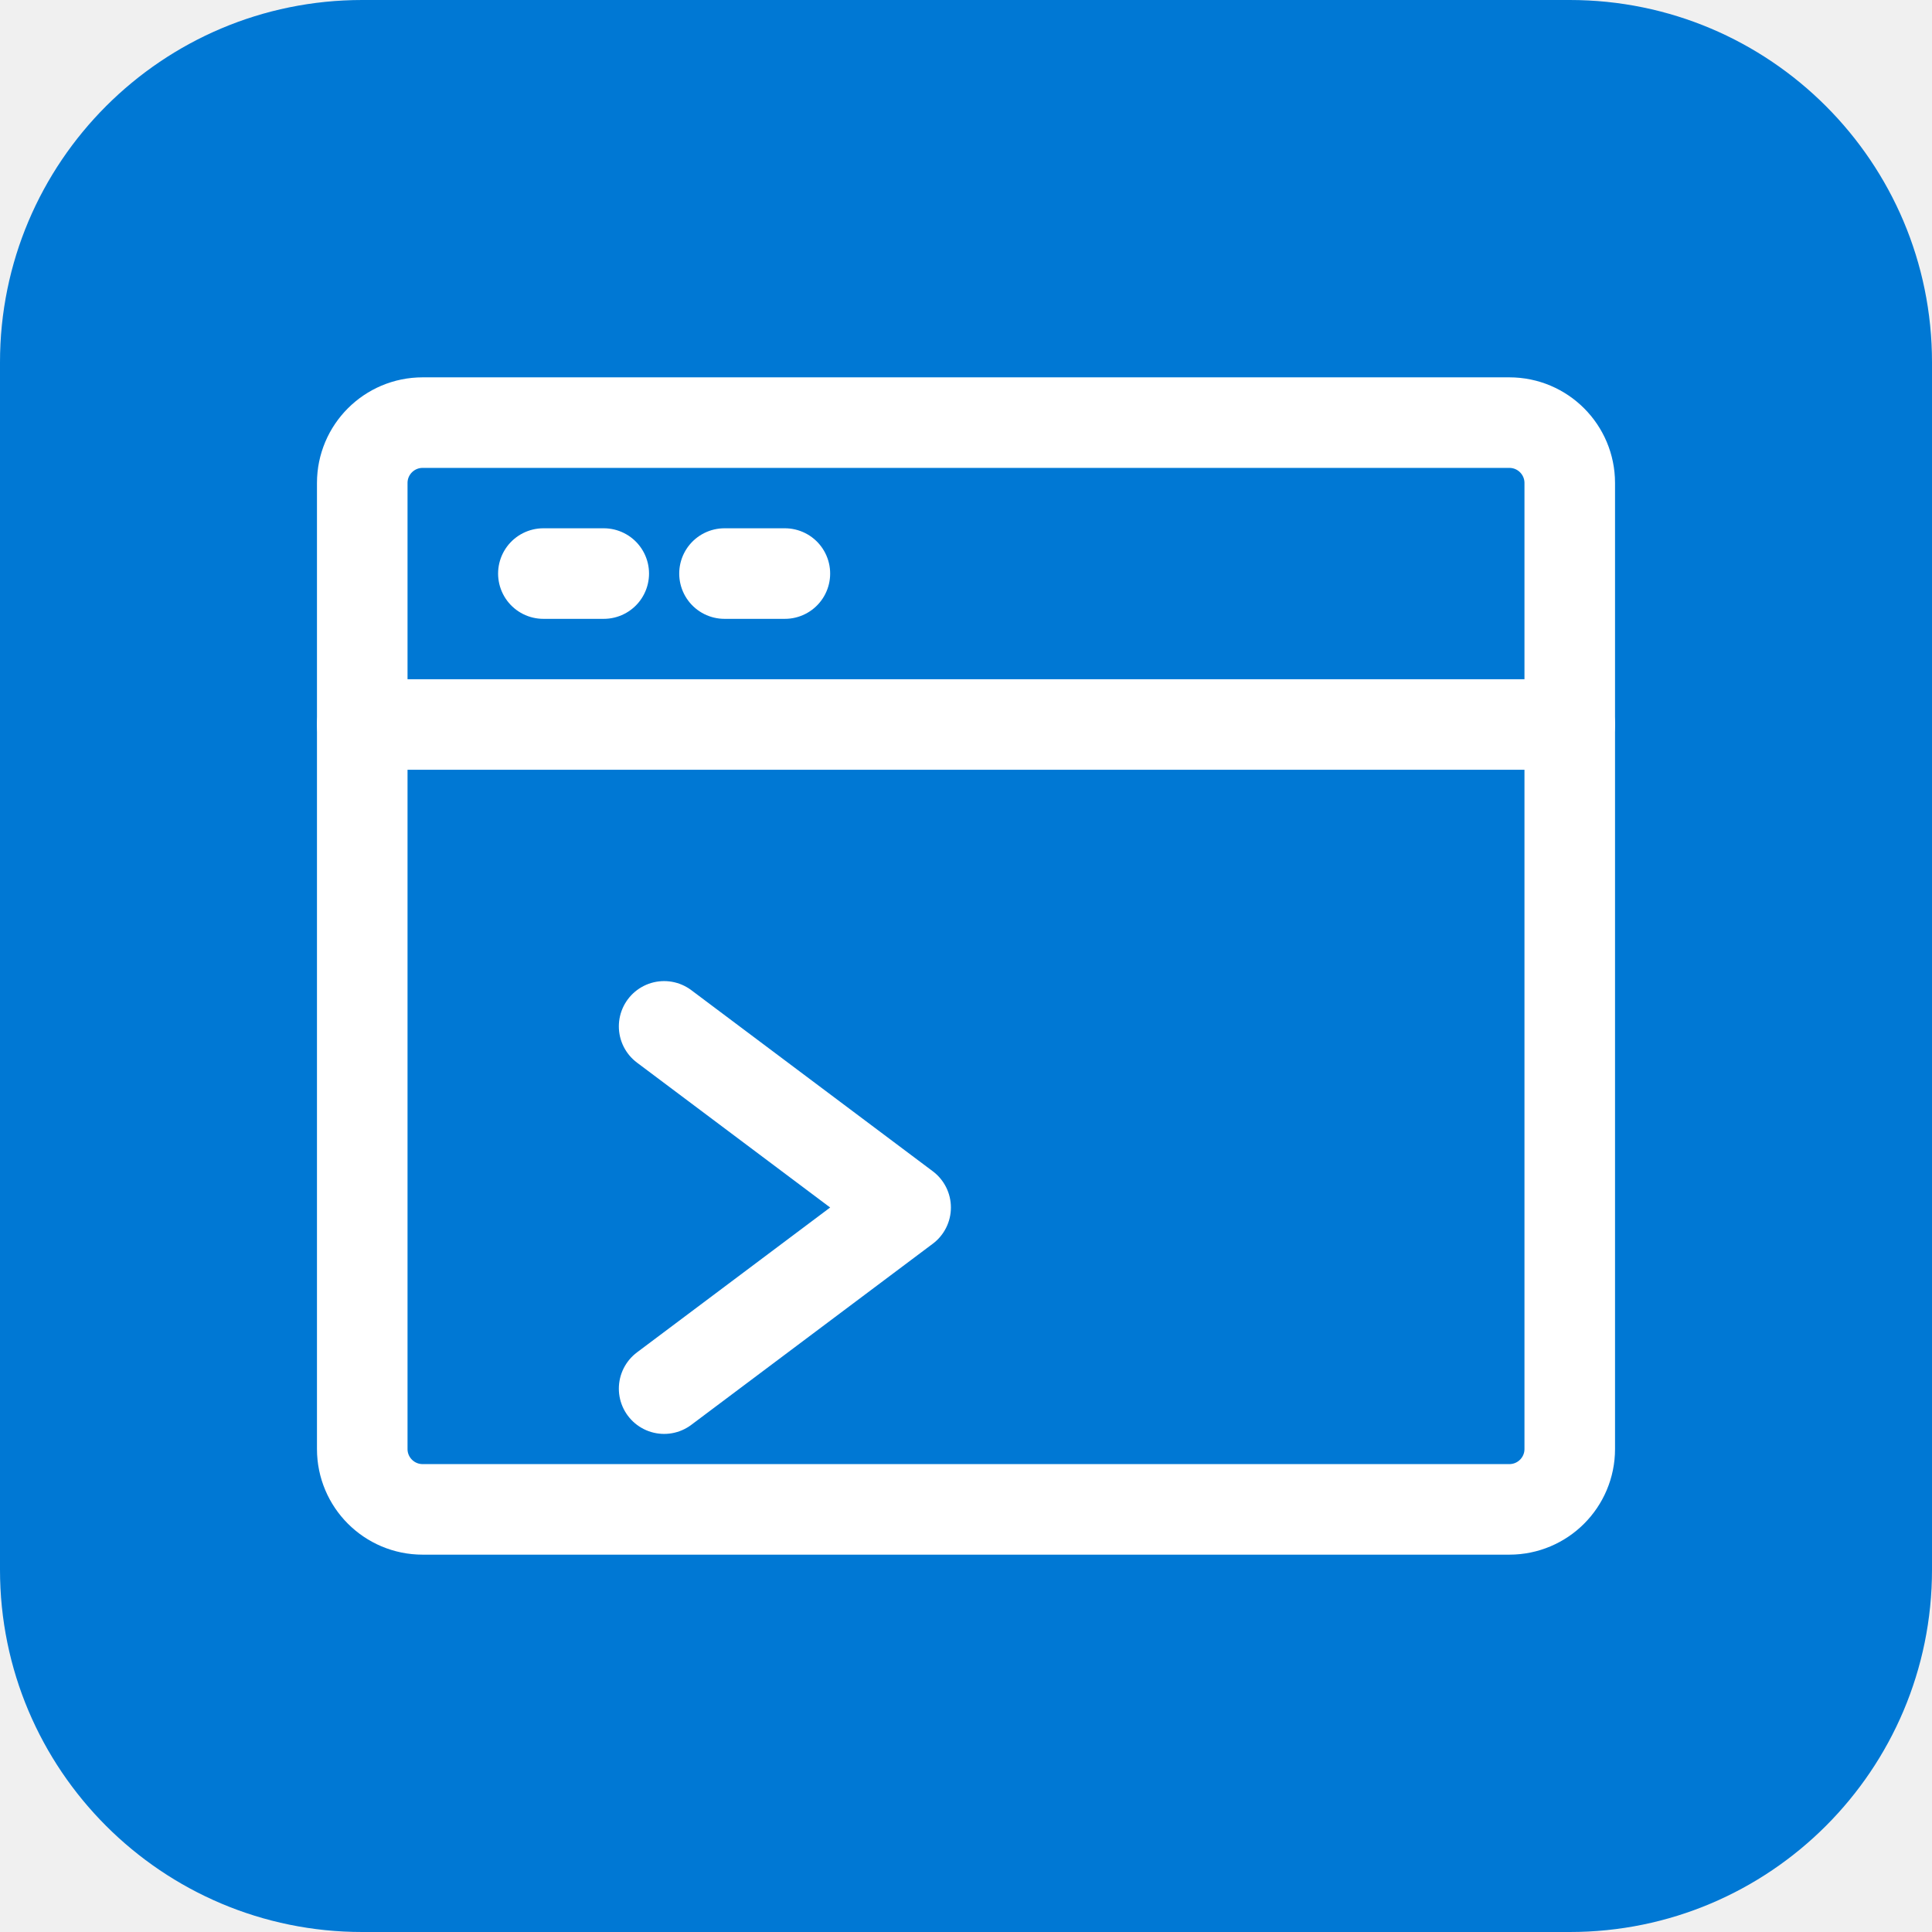
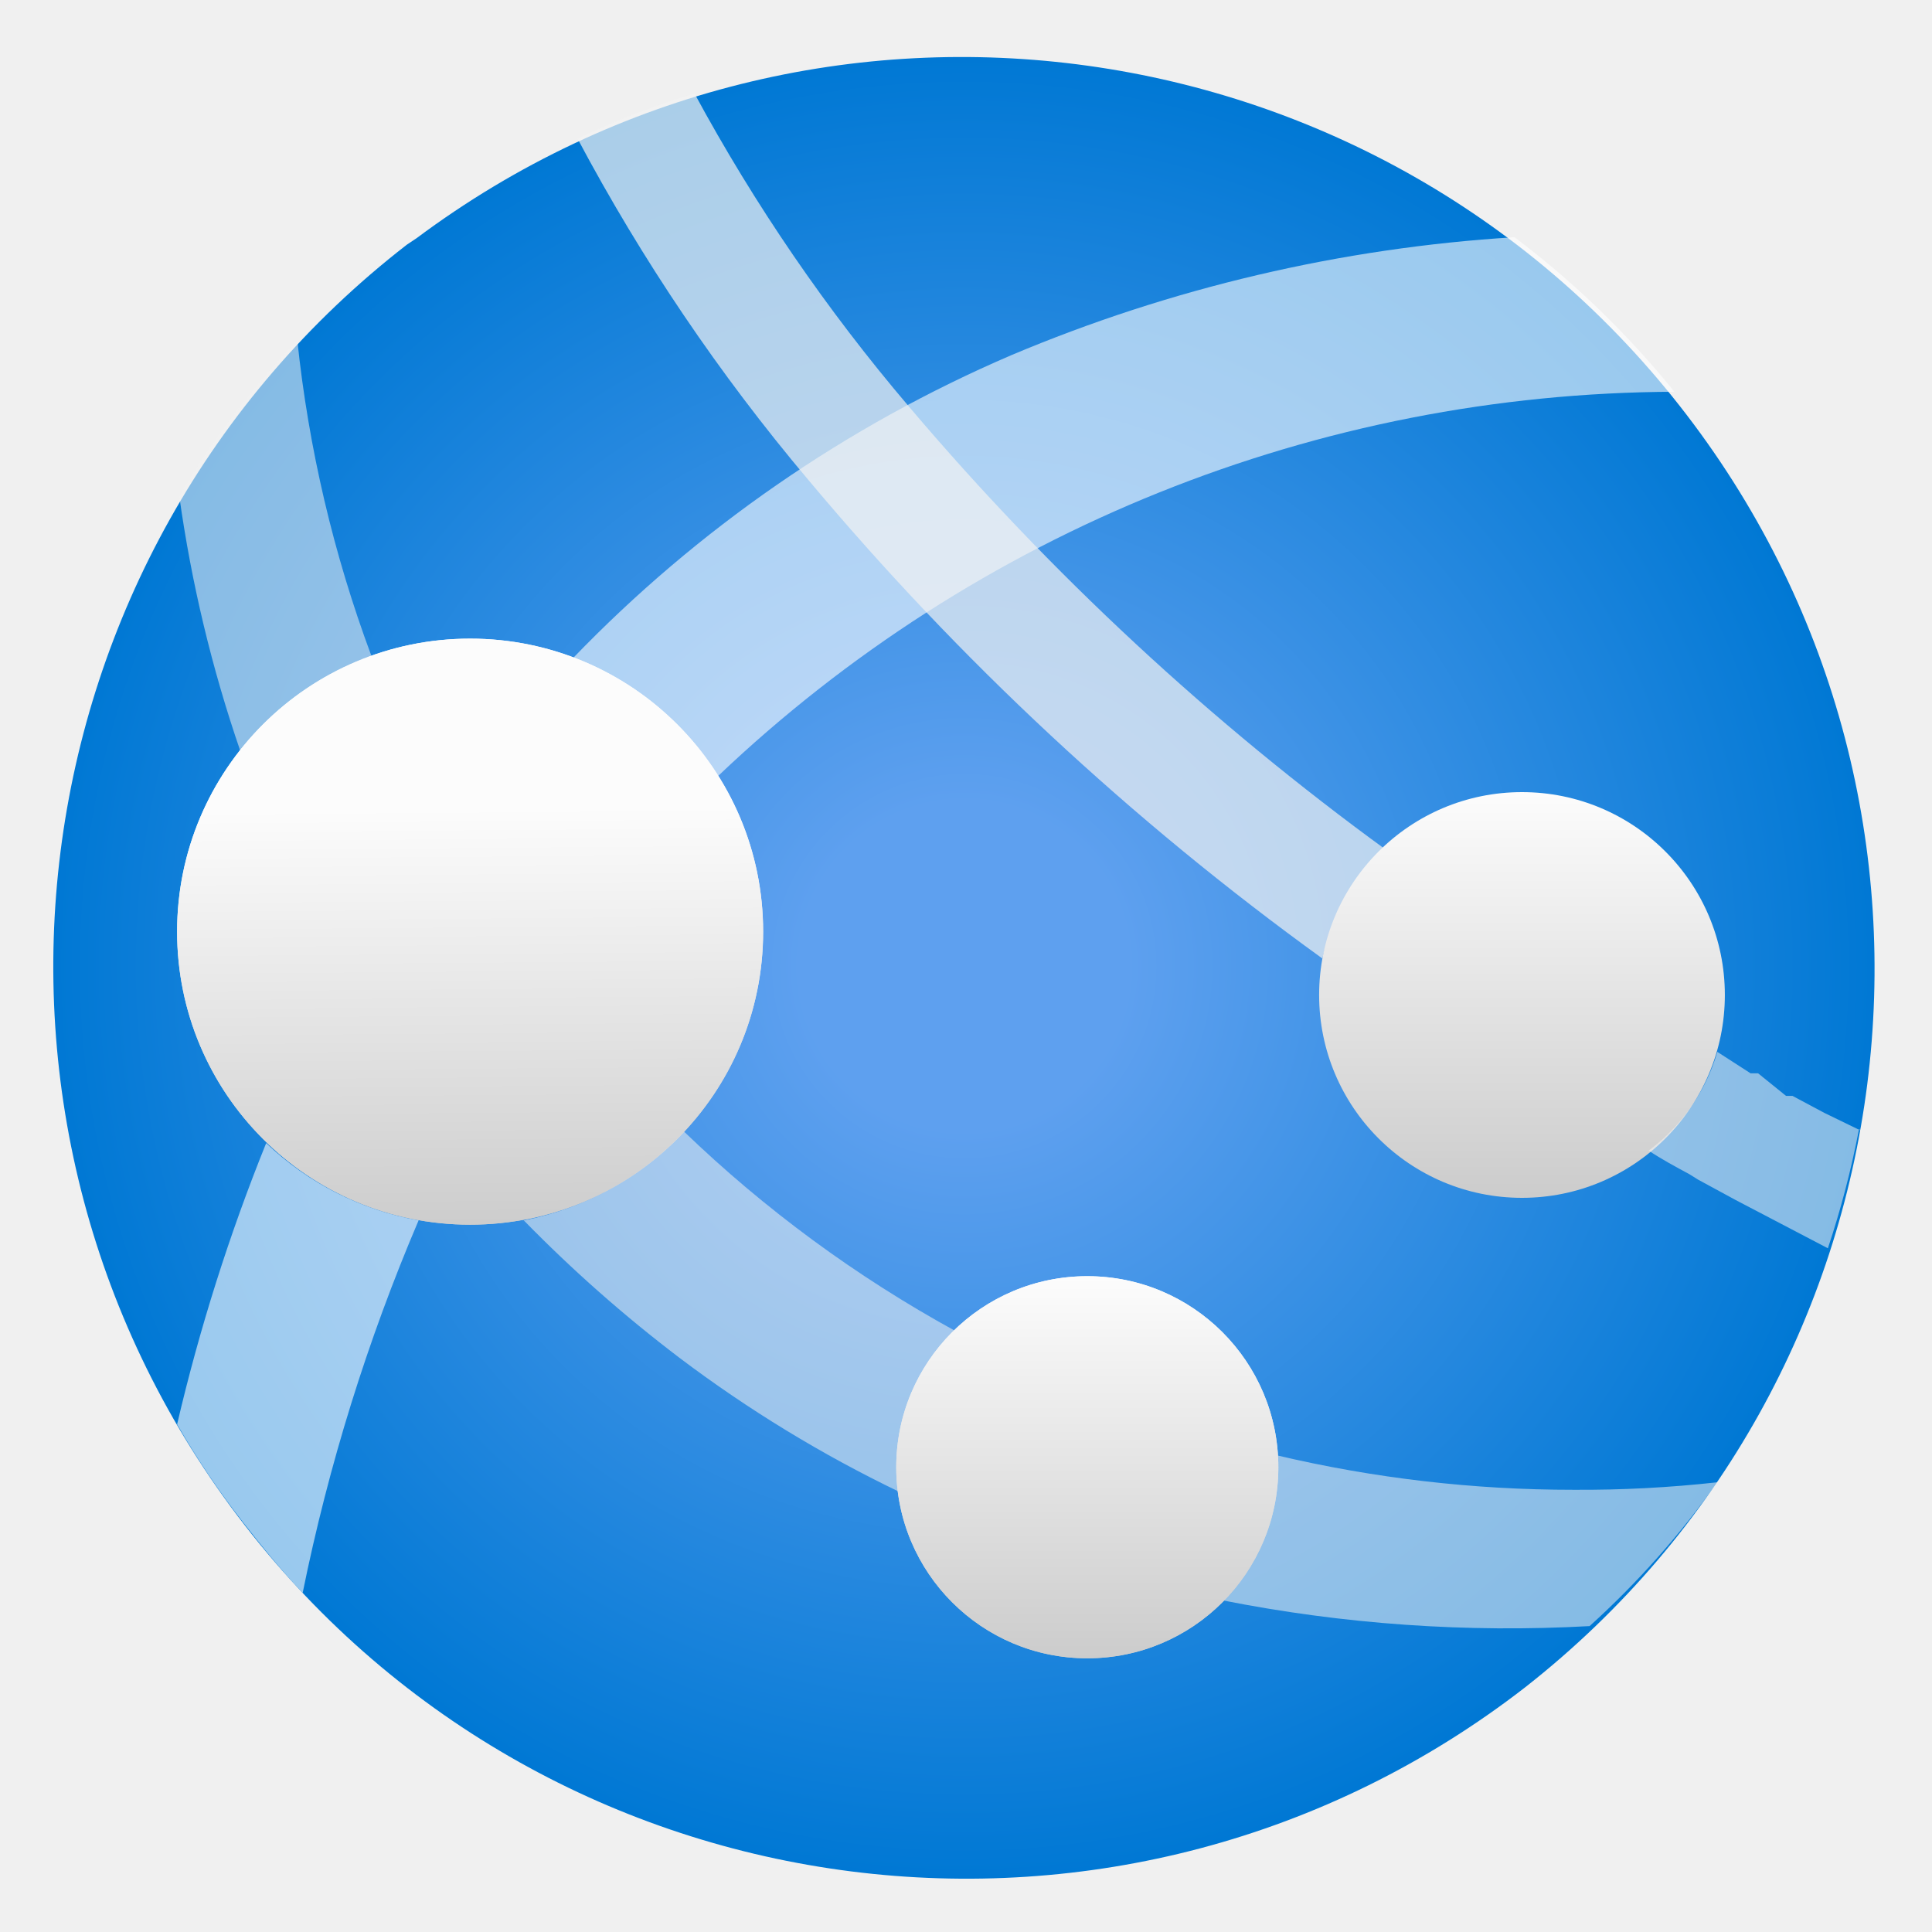
- <svg xmlns="http://www.w3.org/2000/svg" width="256px" height="256px" viewBox="0 0 256 256" version="1.1" preserveAspectRatio="xMidYMid">
-   <rect fill="#0078D4" x="0" y="0" width="256" height="256" rx="48" />
-   <g fill="none" stroke="#FFFFFF" stroke-width="12" stroke-linecap="round" stroke-linejoin="round">
-     <rect x="48" y="56" width="160" height="144" rx="8" />
-     <path d="M48 96 H208" />
-     <path d="M72 76 H80 M96 76 H104" />
-     <path d="M88 136 L120 160 L88 184" />
-   </g>
+ <svg xmlns="http://www.w3.org/2000/svg" id="b70acf0a-34b4-4bdf-9024-7496043ff915" width="18" height="18" viewBox="0 0 18 18">
+   <defs>
+     <radialGradient id="e2cf8746-c9a8-4eee-86c2-4951983c6032" cx="13428.81" cy="3518.86" r="56.67" gradientTransform="translate(-2005.33 -518.83) scale(0.15)" gradientUnits="userSpaceOnUse">
+       <stop offset="0.18" stop-color="#5ea0ef" />
+       <stop offset="1" stop-color="#0078d4" />
+     </radialGradient>
+     <linearGradient id="bdd213dd-d313-473c-8ff4-0133fd3a9033" x1="4.4" y1="11.48" x2="4.37" y2="7.53" gradientUnits="userSpaceOnUse">
+       <stop offset="0" stop-color="#ccc" />
+       <stop offset="1" stop-color="#fcfcfc" />
+     </linearGradient>
+     <linearGradient id="afcc63c5-3649-4476-a742-bcb53a569f3c" x1="10.13" y1="15.45" x2="10.13" y2="11.9" gradientUnits="userSpaceOnUse">
+       <stop offset="0" stop-color="#ccc" />
+       <stop offset="1" stop-color="#fcfcfc" />
+     </linearGradient>
+     <linearGradient id="bd873f0b-9954-4aa5-a3df-9f4c64e8729d" x1="14.18" y1="11.15" x2="14.18" y2="7.38" gradientUnits="userSpaceOnUse">
+       <stop offset="0" stop-color="#ccc" />
+       <stop offset="1" stop-color="#fcfcfc" />
+     </linearGradient>
+   </defs>
+   <path id="ee75dd06-1aca-4f76-9d11-d05a284020ad" d="M14.21,15.72A8.5,8.5,0,0,1,3.79,2.28l.09-.06a8.5,8.5,0,0,1,10.33,13.5" fill="url(#e2cf8746-c9a8-4eee-86c2-4951983c6032)" />
+   <path d="M6.69,7.23A13,13,0,0,1,15.6,3.65a8.47,8.47,0,0,0-1.49-1.44,14.34,14.34,0,0,0-4.69,1.1A12.54,12.54,0,0,0,5.34,6.13,2.76,2.76,0,0,1,6.69,7.23Z" fill="#fff" opacity="0.6" />
+   <path d="M2.48,10.65a17.86,17.86,0,0,0-.83,2.62,7.82,7.82,0,0,0,.62.92c.18.23.35.44.55.65A17.94,17.94,0,0,1,3.9,11.37,2.76,2.76,0,0,1,2.48,10.65Z" fill="#fff" opacity="0.6" />
+   <path d="M3.46,6.11a12,12,0,0,1-.69-2.94,8.15,8.15,0,0,0-1.1,1.45A12.69,12.69,0,0,0,2.24,7,2.69,2.69,0,0,1,3.46,6.11Z" fill="#f2f2f2" opacity="0.55" />
+   <circle cx="4.38" cy="8.68" r="2.73" fill="url(#bdd213dd-d313-473c-8ff4-0133fd3a9033)" />
+   <path d="M8.36,13.67A1.77,1.77,0,0,1,8.9,12.4a11.88,11.88,0,0,1-2.53-1.86,2.74,2.74,0,0,1-1.49.83,13.1,13.1,0,0,0,1.45,1.28A12.12,12.12,0,0,0,8.38,13.9,1.79,1.79,0,0,1,8.36,13.67Z" fill="#f2f2f2" opacity="0.55" />
+   <path d="M14.66,13.88a12,12,0,0,1-2.76-.32.41.41,0,0,1,0,.11,1.75,1.75,0,0,1-.51,1.24,13.69,13.69,0,0,0,3.42.24A8.21,8.21,0,0,0,16,13.81,11.5,11.5,0,0,1,14.66,13.88Z" fill="#f2f2f2" opacity="0.55" />
+   <circle cx="10.13" cy="13.67" r="1.78" fill="url(#afcc63c5-3649-4476-a742-bcb53a569f3c)" />
+   <path d="M12.32,8.93a1.83,1.83,0,0,1,.61-1A25.5,25.5,0,0,1,8.47,3.79a16.91,16.91,0,0,1-2-2.92,7.64,7.64,0,0,0-1.09.42A18.14,18.14,0,0,0,7.53,4.47,26.44,26.44,0,0,0,12.32,8.93Z" fill="#f2f2f2" opacity="0.7" />
+   <circle cx="14.18" cy="9.27" r="1.89" fill="url(#bd873f0b-9954-4aa5-a3df-9f4c64e8729d)" />
+   <path d="M17.35,10.54,17,10.37l0,0-.3-.16-.06,0L16.38,10l-.07,0L16,9.8a1.76,1.76,0,0,1-.64.92c.12.08.25.15.38.22l.08.05.35.19,0,0,.86.45h0a8.63,8.63,0,0,0,.29-1.11Z" fill="#f2f2f2" opacity="0.55" />
+   <circle cx="4.38" cy="8.68" r="2.73" fill="url(#bdd213dd-d313-473c-8ff4-0133fd3a9033)" />
+   <circle cx="10.13" cy="13.67" r="1.78" fill="url(#afcc63c5-3649-4476-a742-bcb53a569f3c)" />
</svg>
